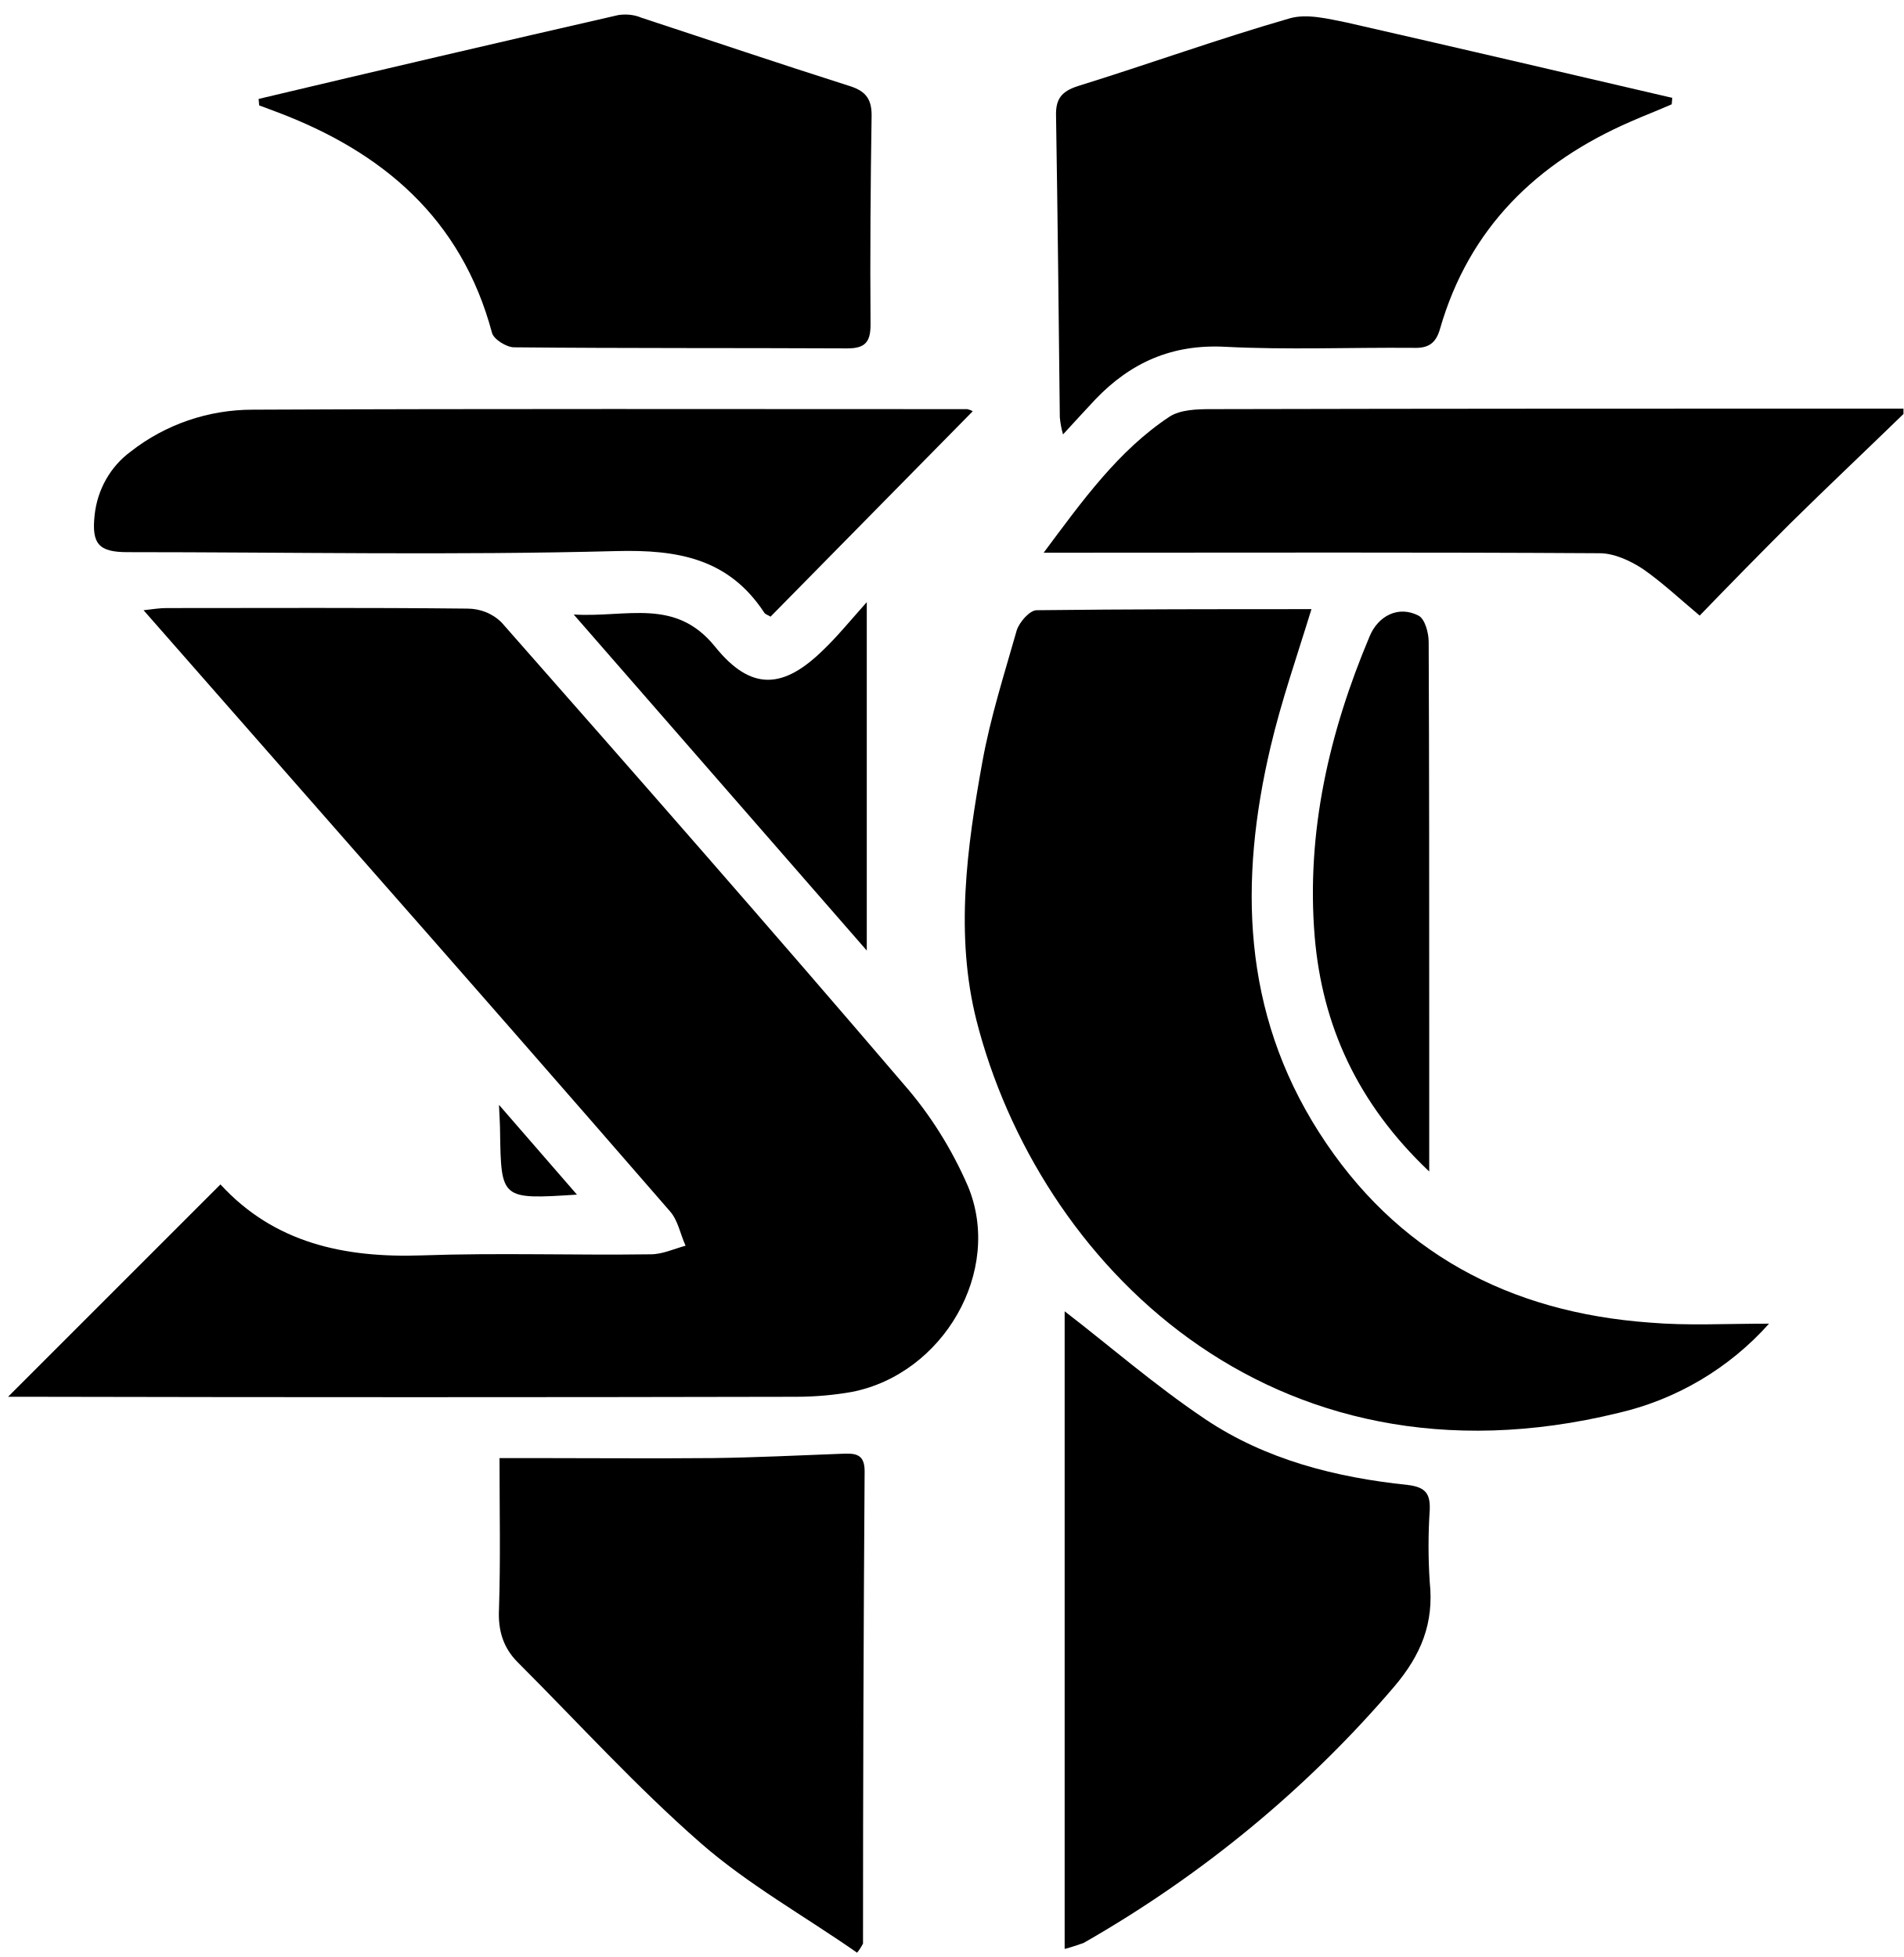
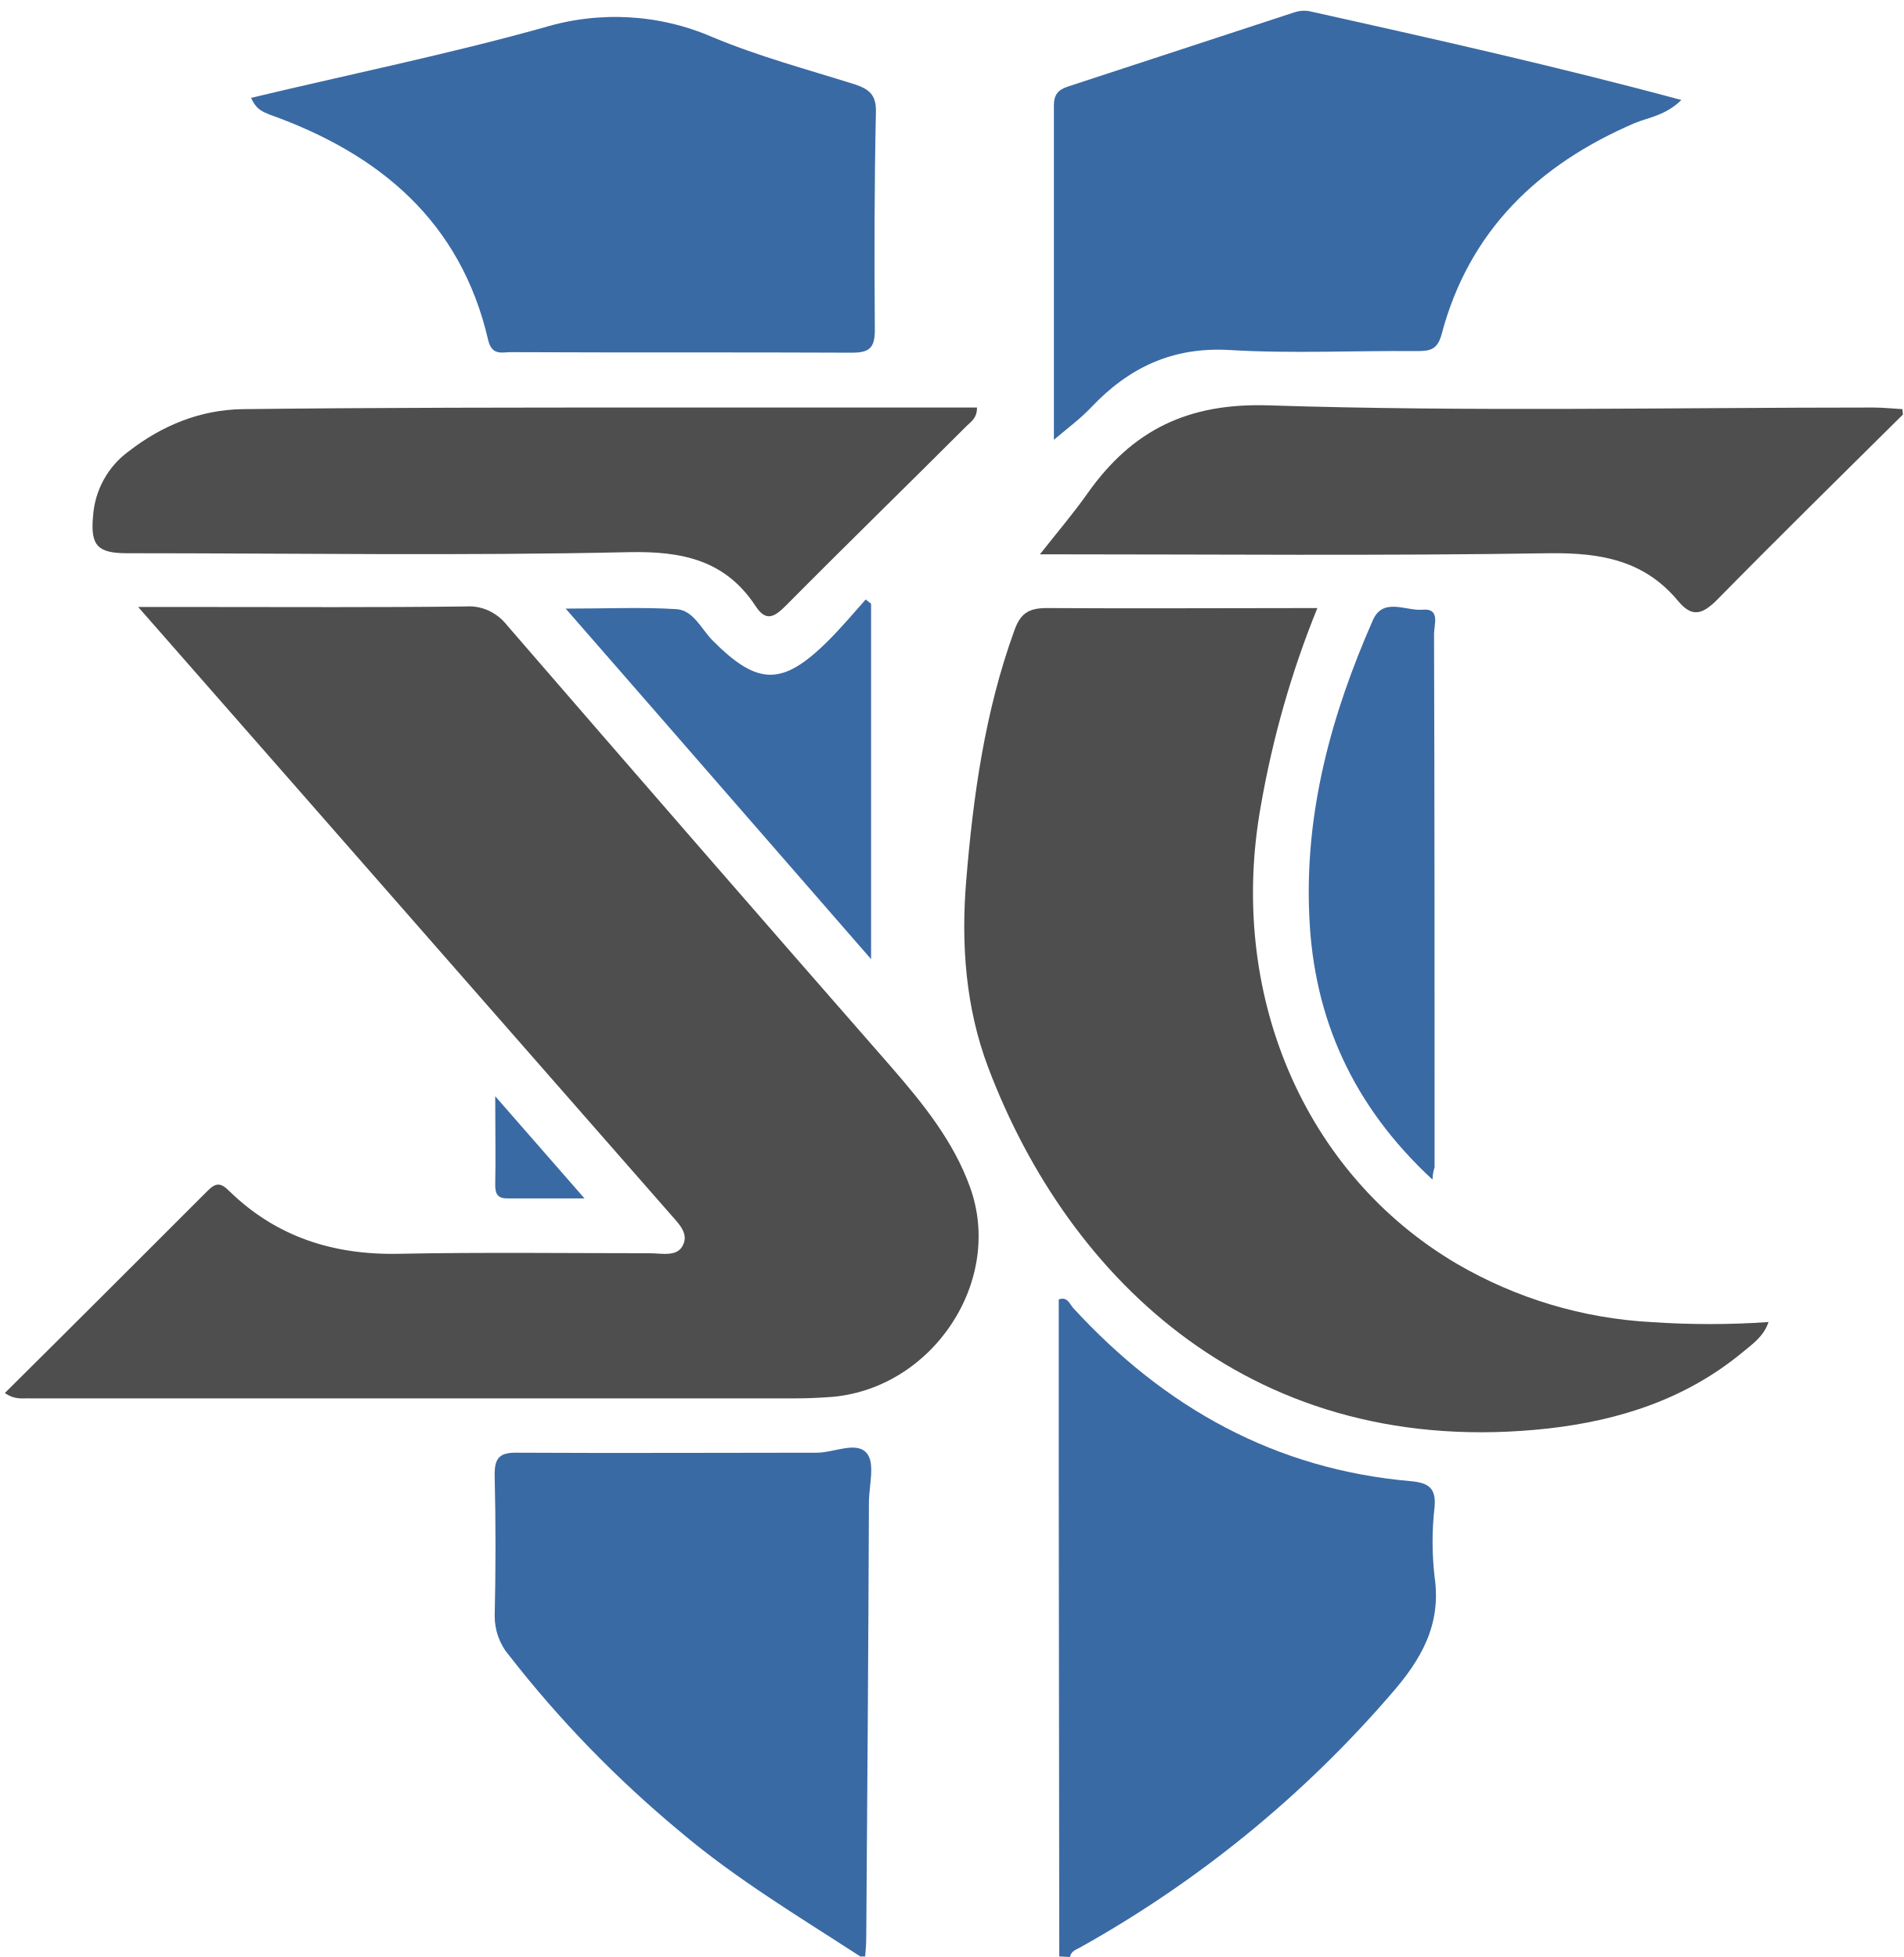
<svg xmlns="http://www.w3.org/2000/svg" version="1.1" id="Layer_1" x="0px" y="0px" viewBox="0 0 354 364" style="enable-background:new 0 0 354 364;" xml:space="preserve">
  <style type="text/css">
	.st0{fill:none;}
+ 	.st1{fill:#3A6AA4;}
+ 	.st2{fill:#4E4E4E;}
</style>
  <g>
-     <path class="st0" d="M354,77v287H0V0h354v76c-42.9,0-85.9,0-128.8,0.1c-2.6,0-5.7,0.1-7.6,1.4c-9.5,6.3-16.1,15.5-23.4,25.3h6.5   c32.3,0,64.6-0.1,96.9,0.1c2.7,0,5.7,1.4,8,2.9c3.7,2.4,6.9,5.6,10.6,8.7c5.9-6,11.2-11.6,16.8-17.1C339.9,90.5,347,83.8,354,77z    M1.5,259.8h5c47.2,0,94.3,0,141.5,0c3.5,0,7-0.3,10.4-0.9c17-3.3,28.2-22.5,21.6-38.3c-3-6.9-7-13.2-11.9-18.9   c-24.7-28.9-49.8-57.4-74.8-85.9c-1.7-1.6-4-2.5-6.4-2.6c-18.7-0.2-37.3-0.1-56-0.1c-1.2,0-2.4,0.2-4.2,0.4l38.7,44.1   c19.8,22.5,39.5,45.1,59.2,67.7c1.5,1.7,2,4.3,2.9,6.4c-2.2,0.5-4.3,1.5-6.5,1.6c-14.2,0.1-28.3-0.3-42.5,0.2   C64,234,51,231.2,41,220.3L1.5,259.8z M329,246.2c-8.2,0-15.2,0.4-22.1-0.1c-26.1-1.9-47.2-13.1-61.5-35.4s-14.9-46.8-9-71.7   c2-8.5,5-16.8,7.6-25.6c-17.2,0-34.1-0.1-51.1,0.2c-1.3,0-3.2,2.2-3.7,3.7c-2.4,8.1-4.9,16.2-6.4,24.5c-2.9,15.9-5.1,32.2-1.1,48.1   c11.3,44.7,54.3,88.8,119.3,73C311.8,260.3,321.6,254.5,329,246.2z M311,19.4v-1c-20.1-4.7-40.3-9.5-60.5-14   c-3.4-0.8-7.4-1.8-10.6-0.8c-13.4,3.8-26.4,8.5-39.5,12.6c-3.1,1-4.1,2.4-4.1,5.6c0.4,18.6,0.5,37.3,0.7,56   c0.1,1.1,0.4,2.1,0.6,3.2c2.4-2.6,4.1-4.6,6-6.5c6.6-6.9,14.3-10.2,24.1-9.8c11.6,0.6,23.3,0.1,35,0.2c2.7,0,4.2-0.7,5-3.5   c5.4-18.8,18-31,35.5-38.6C305.8,21.5,308.4,20.4,311,19.4L311,19.4z M198,362.5c1.2-0.3,2.3-0.7,3.5-1.2   c21.9-12.4,41.4-28.5,57.8-47.7c5-5.8,7.5-11.8,6.6-19.4c-0.3-4.5-0.3-9,0-13.5c0.1-3.1-0.8-4.3-4.1-4.6   c-13.3-1.5-26.3-4.7-37.6-12.2c-9.4-6.3-18-13.7-26.2-20.1L198,362.5z M48.1,18.4v1.2c1,0.4,2.1,0.8,3.2,1.2   c19.8,7.5,34.4,19.9,40.2,41.1c0.3,1.2,2.7,2.7,4.1,2.7c20.7,0.2,41.3,0.1,62,0.2c3.3,0,4.3-1.2,4.3-4.4c-0.1-13,0-26,0.2-39   c0-3.3-1.4-4.6-4.4-5.5c-12.8-4.1-25.6-8.4-38.4-12.6c-1.4-0.5-2.8-0.7-4.3-0.4C92.7,7.9,70.4,13.1,48.1,18.4z M159.4,363.2   c0.4-0.6,0.8-1.1,1.1-1.8c0.1-29.3,0.2-58.6,0.3-87.9c0-3.3-1.9-3.3-4.3-3.2c-8,0.3-15.9,0.7-23.9,0.8c-11.3,0.1-22.6,0-34,0H93   c0,9.8,0.2,19-0.1,28.1c-0.2,4,0.8,7.2,3.5,9.9c11.2,11.3,22,23.1,34,33.6C139.1,350.5,149.5,356.4,159.4,363.2z M180.9,76.5   c-0.3-0.2-0.6-0.3-0.9-0.3c-44.3,0-88.6,0-132.9,0.1c-8.2,0-16.2,2.7-22.7,7.8c-3.8,2.8-6.3,7.1-6.7,11.8c-0.6,5.3,0.8,6.9,6.1,6.9   c30.3,0,60.6,0.5,90.9-0.2c11.5-0.3,20.9,1.5,27.5,11.4c0.2,0.4,0.8,0.5,1.2,0.8L180.9,76.5z M265.8,217.9v-28.7   c0-23.3,0-46.6-0.1-69.9c0-1.7-0.7-4.3-1.9-4.9c-3.7-1.9-7.5,0-9.1,3.9c-7.5,17.9-11.8,36.4-10.2,55.8   C245.9,190.7,252.4,205.2,265.8,217.9z M161.2,176.8v-64.9c-3.3,3.7-5.6,6.4-8,8.8c-7.5,7.4-13.5,7.8-20.2-0.5   c-7.4-9.2-16.4-5.4-26.3-6L161.2,176.8z M107.2,222.2l-14.5-16.7c0.1,2.4,0.2,3.7,0.2,5C93.2,223.2,93.2,223.2,107.2,222.2   L107.2,222.2z" />
-     <path d="M354,77c-7,6.8-14.1,13.5-21.1,20.4c-5.5,5.5-11,11.1-16.8,17.1c-3.7-3.1-7-6.2-10.6-8.7c-2.3-1.5-5.3-2.9-8-2.9   c-32.3-0.2-64.6-0.1-96.9-0.1h-6.5c7.3-9.8,13.9-19,23.4-25.3c2-1.3,5.1-1.4,7.6-1.4C268.1,76,311.1,76,354,76V77z" />
-     <path d="M1.5,259.8L41,220.3c10,10.9,23,13.7,37.5,13.2c14.1-0.5,28.3,0,42.5-0.2c2.2,0,4.3-1,6.5-1.6c-1-2.2-1.4-4.7-2.9-6.4   c-19.7-22.7-39.4-45.2-59.2-67.7l-38.7-44.1c1.8-0.2,3-0.4,4.2-0.4c18.7,0,37.3-0.1,56,0.1c2.4,0,4.7,0.9,6.4,2.6   c25.1,28.5,50.1,57,74.8,85.9c4.9,5.6,8.9,12,11.9,18.9c6.6,15.8-4.6,35-21.6,38.3c-3.4,0.6-6.9,0.9-10.4,0.9   c-47.2,0.1-94.3,0.1-141.5,0L1.5,259.8z" />
-     <path d="M329,246.2c-7.4,8.3-17.2,14.1-28,16.6c-65,15.9-108-28.3-119.4-73c-4-15.9-1.8-32.1,1.1-48.1c1.5-8.3,4.1-16.4,6.4-24.5   c0.5-1.5,2.4-3.7,3.7-3.7c17-0.2,33.9-0.2,51.1-0.2c-2.7,8.8-5.6,17.1-7.6,25.6c-5.9,25-5.3,49.3,9,71.7s35.4,33.5,61.5,35.4   C313.8,246.6,320.8,246.2,329,246.2z" />
-     <path d="M310.9,19.4c-2.5,1.1-5.1,2.1-7.6,3.2c-17.5,7.6-30.1,19.8-35.5,38.6c-0.8,2.8-2.3,3.6-5,3.5c-11.7-0.1-23.4,0.4-35-0.2   c-9.8-0.5-17.5,2.9-24.1,9.8c-1.8,1.9-3.6,3.9-6,6.5c-0.3-1-0.5-2.1-0.6-3.2c-0.2-18.7-0.4-37.3-0.7-56c-0.1-3.2,1-4.6,4.1-5.6   c13.2-4.1,26.2-8.8,39.4-12.6c3.2-0.9,7.1,0.1,10.6,0.8c20.2,4.6,40.3,9.3,60.5,14L310.9,19.4z" />
-     <path d="M198,362.5V243.9c8.2,6.3,16.8,13.8,26.2,20.1c11.2,7.5,24.2,10.8,37.6,12.2c3.3,0.4,4.2,1.6,4.1,4.6   c-0.3,4.5-0.3,9,0,13.5c0.8,7.6-1.6,13.5-6.6,19.4c-16.3,19.1-35.9,35.2-57.8,47.7C200.3,361.8,199.2,362.2,198,362.5z" />
-     <path d="M48.1,18.4C70.4,13.1,92.7,7.9,115,2.8c1.4-0.2,2.9-0.1,4.3,0.5c12.8,4.2,25.5,8.5,38.4,12.6c3,0.9,4.4,2.2,4.4,5.5   c-0.2,13-0.3,26-0.2,39c0,3.2-1,4.4-4.3,4.4c-20.7-0.1-41.3,0-62-0.2c-1.4,0-3.8-1.5-4.1-2.7c-5.7-21.3-20.4-33.7-40.1-41.1   c-1.1-0.4-2.1-0.8-3.2-1.2L48.1,18.4z" />
-     <path d="M159.4,363.2c-9.9-6.9-20.3-12.7-29.1-20.4c-12-10.5-22.7-22.3-34-33.6c-2.7-2.7-3.7-5.9-3.5-9.9   c0.3-9.1,0.1-18.2,0.1-28.1h5.7c11.3,0,22.7,0.1,34,0c8-0.1,15.9-0.5,23.9-0.8c2.4-0.1,4.3-0.1,4.3,3.2   c-0.2,29.3-0.3,58.6-0.3,87.9C160.2,362.1,159.8,362.7,159.4,363.2z" />
-     <path d="M180.9,76.5l-37.6,38.2c-0.4-0.3-1-0.4-1.2-0.8c-6.6-10-16-11.7-27.5-11.4c-30.3,0.8-60.6,0.2-90.9,0.2   c-5.3,0-6.7-1.5-6.1-6.9c0.5-4.7,2.9-9,6.7-11.8c6.5-5.1,14.5-7.8,22.7-7.8c44.3-0.2,88.6-0.1,132.9-0.1   C180.3,76.2,180.6,76.3,180.9,76.5z" />
-     <path d="M265.8,217.9c-13.4-12.7-19.9-27.2-21.3-43.7c-1.6-19.4,2.7-38,10.2-55.8c1.6-3.9,5.4-5.8,9.1-3.9c1.2,0.6,1.9,3.2,1.9,4.9   c0.1,23.3,0.1,46.6,0.1,69.9V217.9z" />
-     <path d="M161.2,176.8l-54.5-62.5c9.9,0.6,18.9-3.2,26.3,6c6.7,8.3,12.7,7.9,20.2,0.5c2.5-2.4,4.7-5.1,8-8.8L161.2,176.8z" />
-     <path d="M107.3,222.2c-14.1,0.9-14.1,0.9-14.3-11.7c0-1.3-0.1-2.6-0.2-5L107.3,222.2z" />
+     <path class="st0" d="M353.9,77.1c0,94.2,0,188.3,0.1,282.5c0,3.4-0.4,4.4-4.2,4.4c-50.2-0.2-100.5-0.1-150.8-0.1   c0.1-1.2,1.2-1.4,2.1-1.9c21.8-12.2,41.3-28.1,57.6-47c5.6-6.4,9.4-12.9,8.1-21.8c-0.5-4.3-0.5-8.6,0-13c0.3-3.5-1.1-4.5-4.4-4.8   c-25.3-2.2-45.8-13.8-62.8-32.2c-0.7-0.8-1.1-2.2-2.7-1.6c0,10.8,0,21.6,0,32.4l0.1,89.8h-36c0.1-1.1,0.2-2.3,0.2-3.5   c0.2-27,0.3-53.9,0.5-80.9c0-3.1,1.1-7.3-0.4-9.2c-1.9-2.4-6.1-0.1-9.3-0.1c-18.5-0.1-37,0.1-55.4,0c-3.5,0-4.6,0.9-4.5,4.4   c0.3,8.6,0.2,17.3,0,26c-0.1,2.6,0.9,5.2,2.6,7.2c9.4,12.1,20.1,23.1,31.9,32.9c10.4,8.8,22.1,15.8,33.5,23.2H0.1V246.6   C0.1,165.7,0,84.8,0,3.9C0,0.8,0.6,0,3.8,0c115.6,0.1,231.1,0.1,346.7,0c3.1,0,3.5,0.8,3.5,3.6c-0.1,24.1-0.1,48.3-0.1,72.4   c-1.8-0.1-3.6-0.3-5.4-0.3c-37.5,0-75,0.8-112.4-0.4c-15.2-0.5-25.5,4.6-33.7,16.3c-2.6,3.7-5.5,7.1-8.9,11.4   c32.5,0,63.7,0.3,94.8-0.2c9.5-0.2,17.6,1.3,23.9,8.9c2.5,3,4.4,2.7,7.2-0.2C330.7,99.9,342.4,88.5,353.9,77.1z M0.9,259.1   c2,1.4,3.5,0.9,4.9,0.9c47.3,0,94.6,0,141.8,0c2.5,0,5,0,7.5-0.3c18.7-1.7,31.7-21.6,25.4-39c-3.1-8.6-8.8-15.6-14.7-22.4   c-23.8-27.3-47.6-54.7-71.4-82.1c-1.8-2.4-4.7-3.7-7.6-3.5c-16.5,0.2-33,0.1-49.4,0.1H25.8c10.4,11.9,20.2,23,29.9,34.1   c22.9,26.1,45.8,52.3,68.7,78.5c1.5,1.7,3.8,3.7,2.8,6c-1,2.4-4.1,1.6-6.3,1.7c-15.5,0-31-0.2-46.4,0.1c-12.3,0.3-23-3.1-31.8-11.7   c-1.7-1.6-2.6-1.4-4,0C26.2,233.9,13.7,246.4,0.9,259.1z M244.9,113.1c-17.1,0-33.7,0.1-50.3-0.1c-3.4,0-4.9,1.1-6,4.3   c-5.4,15-7.6,30.6-8.9,46.3c-1,12-0.2,23.8,4.1,34.9c15,39.6,49.6,73.1,104.1,67.1c13.3-1.5,25.7-5.5,36.2-14.2   c1.8-1.5,3.8-2.9,4.8-5.6c-7.3,0.5-14.6,0.5-21.9,0c-12.7-0.7-25-4.4-36-10.8c-28.6-16.8-42.8-50.5-36.5-85.3   C236.6,137.2,240.2,124.9,244.9,113.1L244.9,113.1z M312.7,18.6c-23.4-6.3-46.2-11.4-69.1-16.5c-1-0.2-2-0.1-2.9,0.2   c-14.1,4.6-28.1,9.2-42.1,13.8c-1.8,0.6-2.6,1.5-2.6,3.5c0.1,20.7,0,41.4,0,62.2c2.6-2.2,4.9-3.9,6.9-6c7-7.3,15.1-11.3,25.7-10.7   c11.6,0.7,23.3,0.1,34.9,0.2c2.4,0,3.8-0.3,4.6-3.1c5.1-19.2,18-31.6,35.9-39.3C306.6,21.8,309.7,21.4,312.7,18.6z M46.7,18.2   c0.9,2.4,2.2,2.6,3.5,3c20.4,7.3,35.6,19.9,40.7,42c0.7,2.9,2.5,2.2,4.2,2.2c21.2,0,42.3,0,63.4,0.1c3.2,0,4.3-0.8,4.3-4.2   c-0.1-13.5-0.1-27,0.2-40.5c0.1-3.2-1.2-4.4-3.9-5.2c-8.9-2.8-17.9-5.2-26.5-8.8c-9.9-4.3-21-4.9-31.3-1.8   C83.3,10.1,65.1,13.8,46.7,18.2L46.7,18.2z M181.7,75.8c-20,0-39.8,0-59.6,0c-25.6,0.1-51.3,0.1-76.9,0.3c-7.8,0.1-14.9,3-21.2,7.8   c-4,2.9-6.4,7.4-6.8,12.3c-0.4,5.4,0.9,6.8,6.3,6.8c31.1,0,62.2,0.4,93.4-0.2c9.9-0.2,17.9,1.5,23.5,10c2,3.1,3.6,2,5.7-0.1   c11.1-11.2,22.4-22.3,33.6-33.4C180.5,78.4,181.7,77.9,181.7,75.8z M266.4,219.4c0.2-1.5,0.3-1.9,0.3-2.4c0-33.1,0-66.2-0.1-99.2   c0-1.7,1.2-4.8-2.1-4.5c-3.1,0.3-7.4-2.3-9.3,2c-7.7,17.5-12.6,35.8-11.8,55C244.3,189.4,251.6,205.7,266.4,219.4z M162,112.3   l-1-0.8c-2.3,2.5-4.5,5.1-6.9,7.6c-8.6,8.6-13.2,8.5-21.7-0.1c-2.1-2.1-3.6-5.5-6.6-5.7c-6.5-0.4-13-0.1-20.6-0.1   c19.3,22.1,37.8,43.3,56.8,65.2V112.3z M92.1,203.9c0,6.4,0,11.4,0,16.5c0,1.6,0.5,2.5,2.2,2.5c4.5,0,9,0,14.4,0L92.1,203.9z" />
+     <path class="st1" d="M197,363.9l-0.1-89.8c0-10.8,0-21.6,0-32.4c1.6-0.6,2,0.8,2.7,1.6c17,18.5,37.5,30,62.8,32.2   c3.3,0.3,4.7,1.3,4.4,4.8c-0.5,4.3-0.5,8.6,0,13c1.3,8.9-2.5,15.4-8.1,21.8c-16.3,18.9-35.8,34.8-57.6,47c-0.8,0.5-1.9,0.7-2.1,1.9   L197,363.9z" />
+     <path class="st1" d="M160,363.9c-11.4-7.4-23.1-14.4-33.5-23.2c-11.8-9.8-22.5-20.8-31.9-32.9c-1.7-2-2.6-4.6-2.6-7.2   c0.2-8.7,0.2-17.3,0-26c-0.1-3.6,1-4.5,4.5-4.4c18.5,0.1,37,0,55.4,0c3.2,0,7.4-2.2,9.3,0.1c1.6,1.9,0.4,6,0.4,9.2   c-0.1,27-0.3,53.9-0.5,80.9c0,1.2-0.1,2.3-0.2,3.5L160,363.9z" />
+     <path class="st2" d="M353.9,77.1c-11.6,11.5-23.2,22.9-34.6,34.5c-2.8,2.8-4.7,3.2-7.2,0.2c-6.3-7.6-14.4-9-23.9-8.9   c-31.1,0.5-62.3,0.2-94.8,0.2c3.4-4.3,6.3-7.7,8.9-11.4c8.3-11.7,18.6-16.8,33.7-16.3c37.4,1.2,74.9,0.4,112.4,0.4   c1.8,0,3.6,0.2,5.4,0.3L353.9,77.1z" />
+     <path class="st2" d="M0.9,259.1c12.8-12.7,25.3-25.2,37.7-37.6c1.5-1.5,2.4-1.6,4,0c8.8,8.6,19.5,12,31.8,11.7   c15.5-0.3,31-0.1,46.4-0.1c2.3,0,5.3,0.8,6.3-1.7c1-2.3-1.3-4.2-2.8-6c-22.9-26.1-45.8-52.3-68.7-78.4   c-9.7-11.1-19.5-22.2-29.9-34.1h11.6c16.5,0,33,0.1,49.4-0.1c3-0.2,5.8,1.2,7.6,3.5c23.7,27.4,47.5,54.8,71.4,82.1   c5.9,6.8,11.6,13.8,14.7,22.4c6.3,17.4-6.8,37.2-25.4,39c-2.5,0.2-5,0.3-7.5,0.3c-47.3,0-94.6,0-141.8,0   C4.5,260,2.9,260.5,0.9,259.1z" />
+     <path class="st2" d="M245,113.1c-4.8,11.8-8.3,24.1-10.5,36.7c-6.3,34.8,7.9,68.5,36.5,85.3c11,6.4,23.3,10.1,36,10.8   c7.3,0.5,14.6,0.5,21.9,0c-0.9,2.7-3,4.1-4.8,5.6c-10.5,8.7-22.9,12.7-36.2,14.2c-54.5,6-89.1-27.5-104.1-67.1   c-4.2-11.1-5.1-22.9-4.1-34.9c1.3-15.8,3.5-31.4,8.9-46.3c1.1-3.2,2.6-4.3,6-4.3C211.2,113.2,227.9,113.1,245,113.1z" />
+     <path class="st1" d="M312.7,18.6c-3,2.9-6,3.2-8.7,4.3c-17.9,7.7-30.8,20-35.9,39.3c-0.8,2.9-2.2,3.1-4.6,3.1   c-11.6-0.1-23.3,0.5-34.9-0.2c-10.6-0.6-18.7,3.3-25.7,10.7c-2,2.1-4.3,3.8-6.9,6c0-20.8,0-41.5,0-62.2c0-2,0.8-2.9,2.6-3.5   c14-4.6,28.1-9.2,42.1-13.8c0.9-0.3,1.9-0.4,2.9-0.2C266.5,7.2,289.3,12.3,312.7,18.6z" />
+     <path class="st1" d="M46.7,18.2c18.4-4.4,36.6-8.1,54.5-13.1c10.3-3.1,21.4-2.5,31.3,1.8c8.6,3.6,17.6,6,26.5,8.8   c2.7,0.9,4,2,3.9,5.2c-0.3,13.5-0.3,27-0.2,40.5c0,3.4-1.1,4.2-4.3,4.2c-21.1-0.1-42.3,0-63.4-0.1c-1.6,0-3.5,0.7-4.2-2.2   c-5.1-22.1-20.2-34.7-40.7-42C49,20.8,47.7,20.5,46.7,18.2z" />
+     <path class="st2" d="M181.7,75.8c0,2-1.1,2.6-1.9,3.4c-11.2,11.2-22.5,22.2-33.6,33.4c-2.1,2.1-3.7,3.2-5.7,0.1   c-5.6-8.5-13.6-10.2-23.5-10c-31.1,0.7-62.2,0.2-93.4,0.2c-5.4,0-6.8-1.4-6.3-6.8c0.3-4.9,2.8-9.4,6.7-12.2   c6.2-4.8,13.3-7.7,21.2-7.8c25.6-0.3,51.3-0.3,76.9-0.3C141.9,75.8,161.6,75.8,181.7,75.8z" />
+     <path class="st1" d="M266.4,219.4c-14.8-13.7-22.1-30-22.9-49c-0.9-19.3,4.1-37.5,11.8-55c1.9-4.4,6.2-1.7,9.3-2   c3.3-0.3,2.1,2.8,2.1,4.5c0.1,33.1,0.1,66.2,0.1,99.2C266.7,217.5,266.5,217.9,266.4,219.4z" />
+     <path class="st1" d="M162,112.3v66.1c-19.1-21.9-37.5-43.1-56.8-65.2c7.6,0,14.1-0.3,20.6,0.1c3.1,0.2,4.6,3.6,6.6,5.7   c8.5,8.6,13.1,8.7,21.7,0.1c2.4-2.4,4.6-5,6.9-7.6L162,112.3z" />
+     <path class="st1" d="M92.1,203.9l16.6,19c-5.4,0-9.9,0-14.4,0c-1.8,0-2.2-0.9-2.2-2.5C92.2,215.4,92.1,210.3,92.1,203.9z" />
  </g>
</svg>
